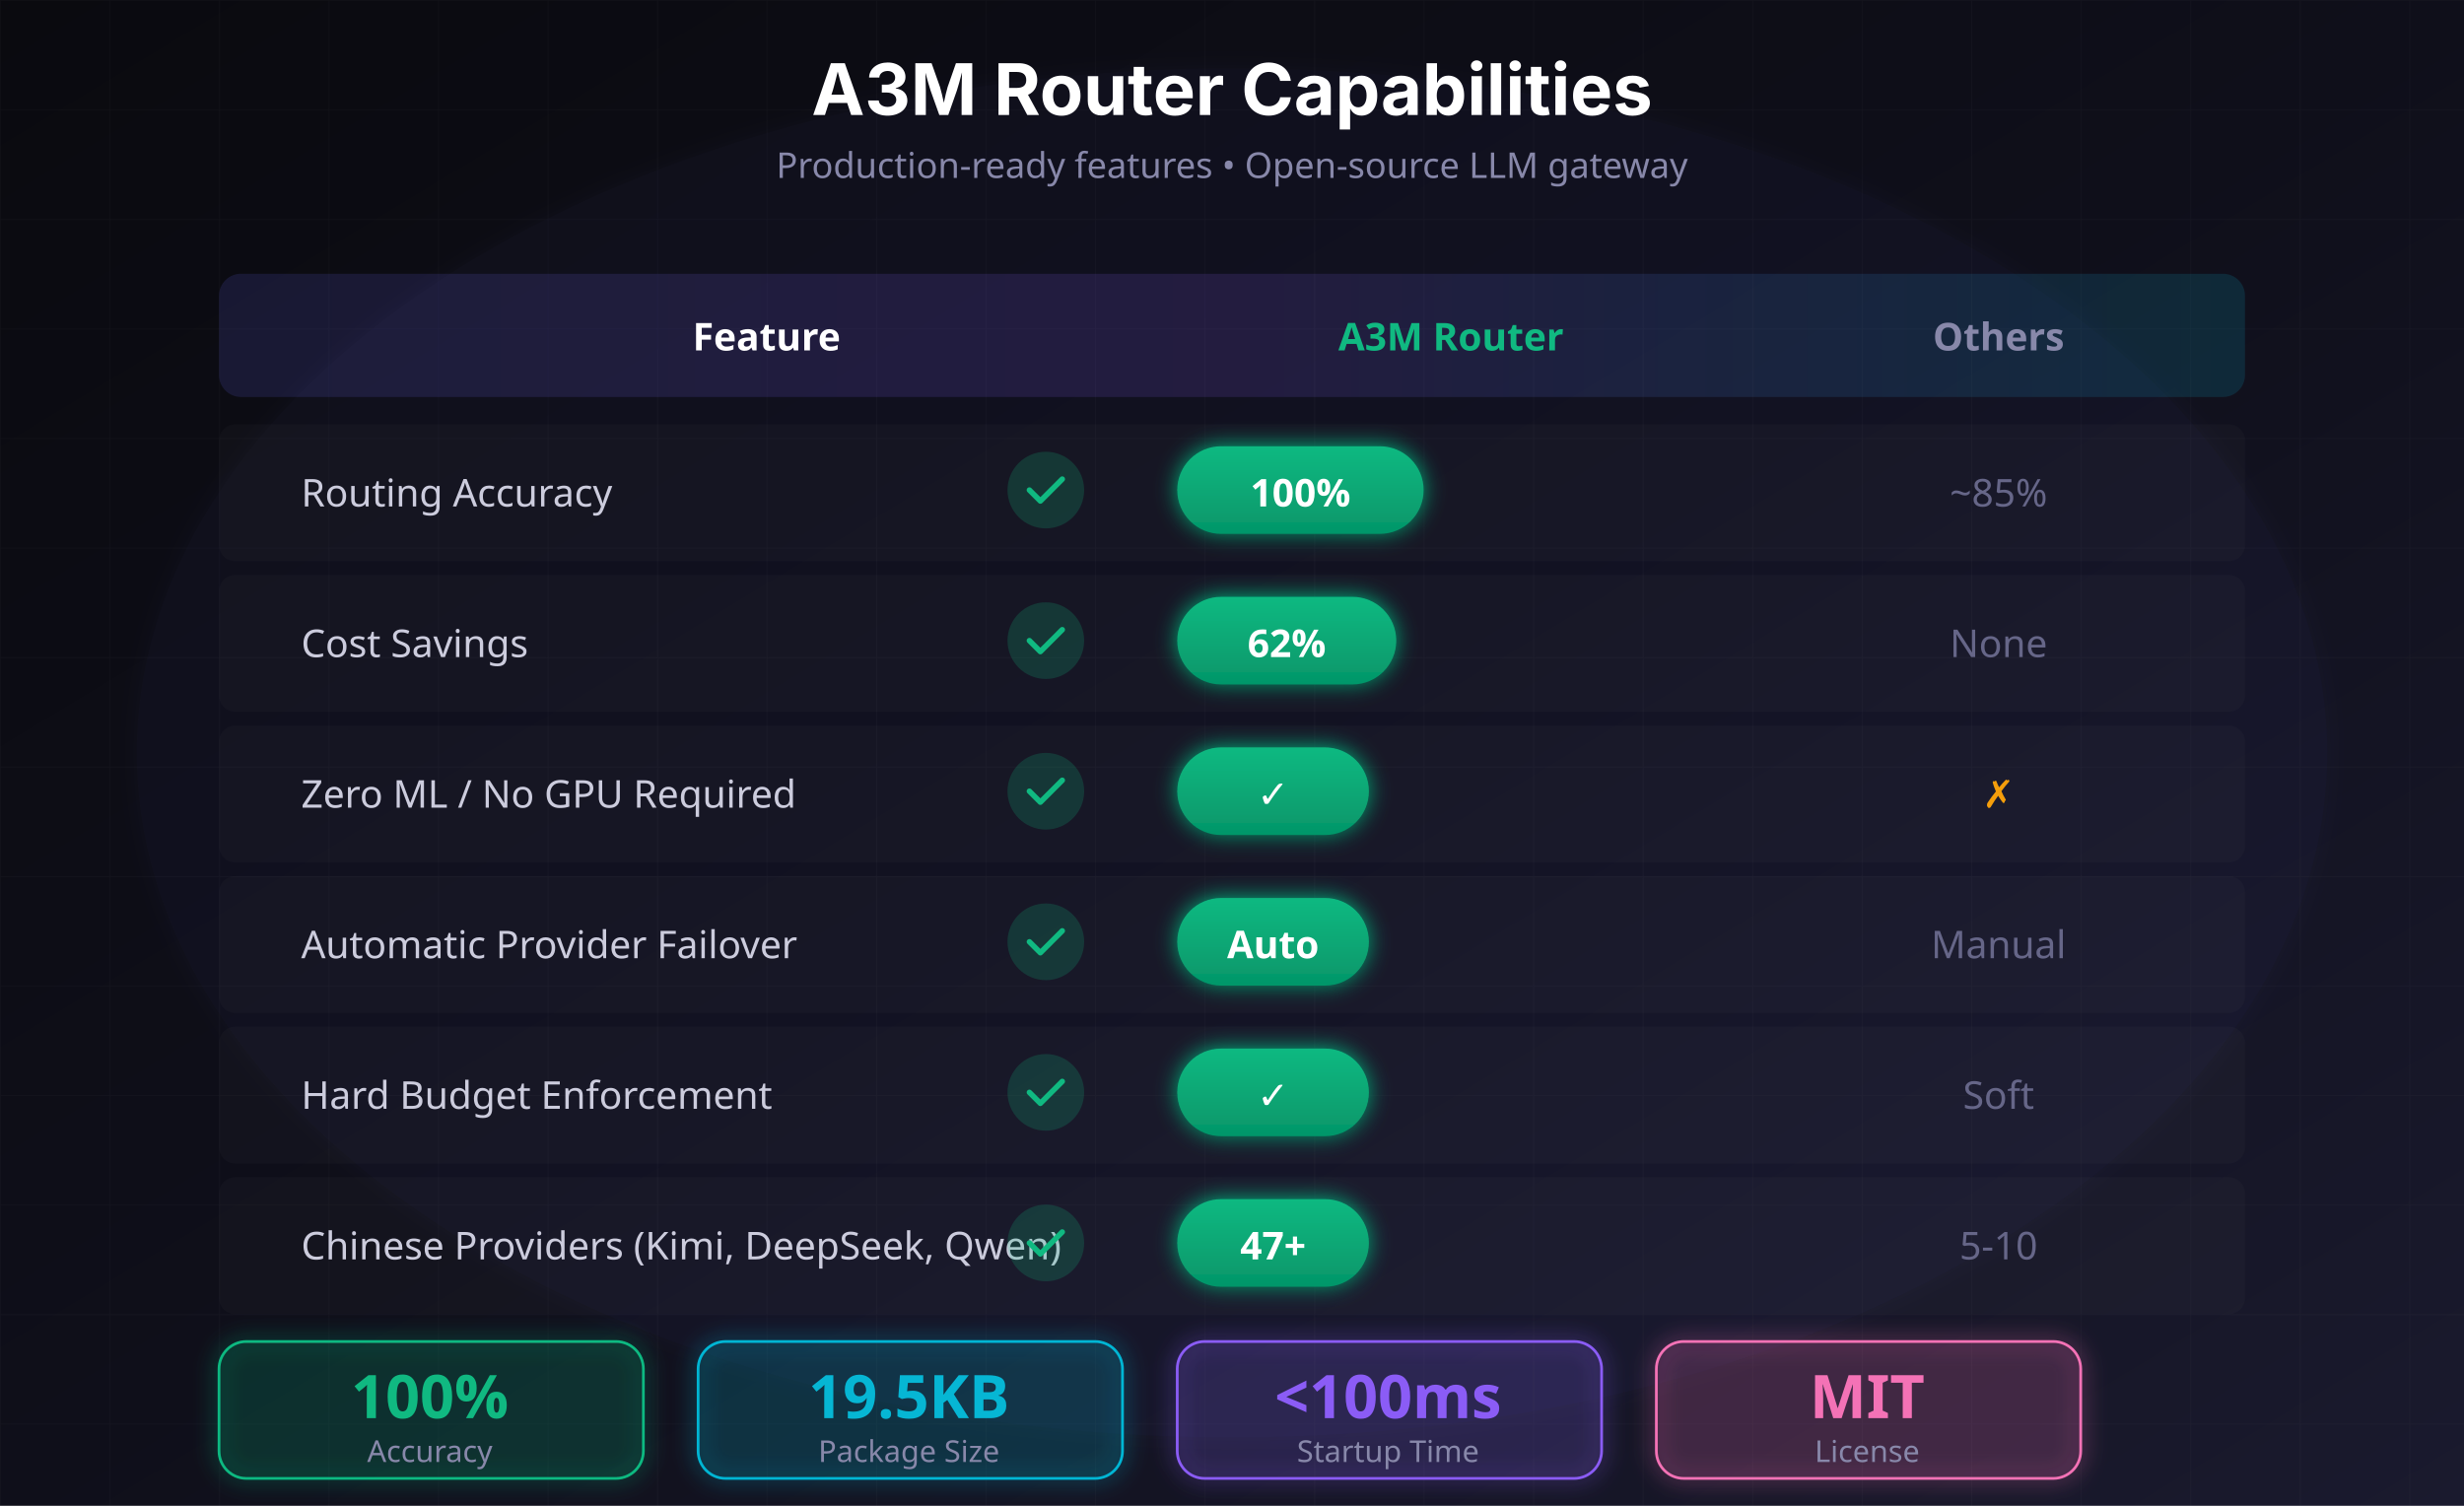
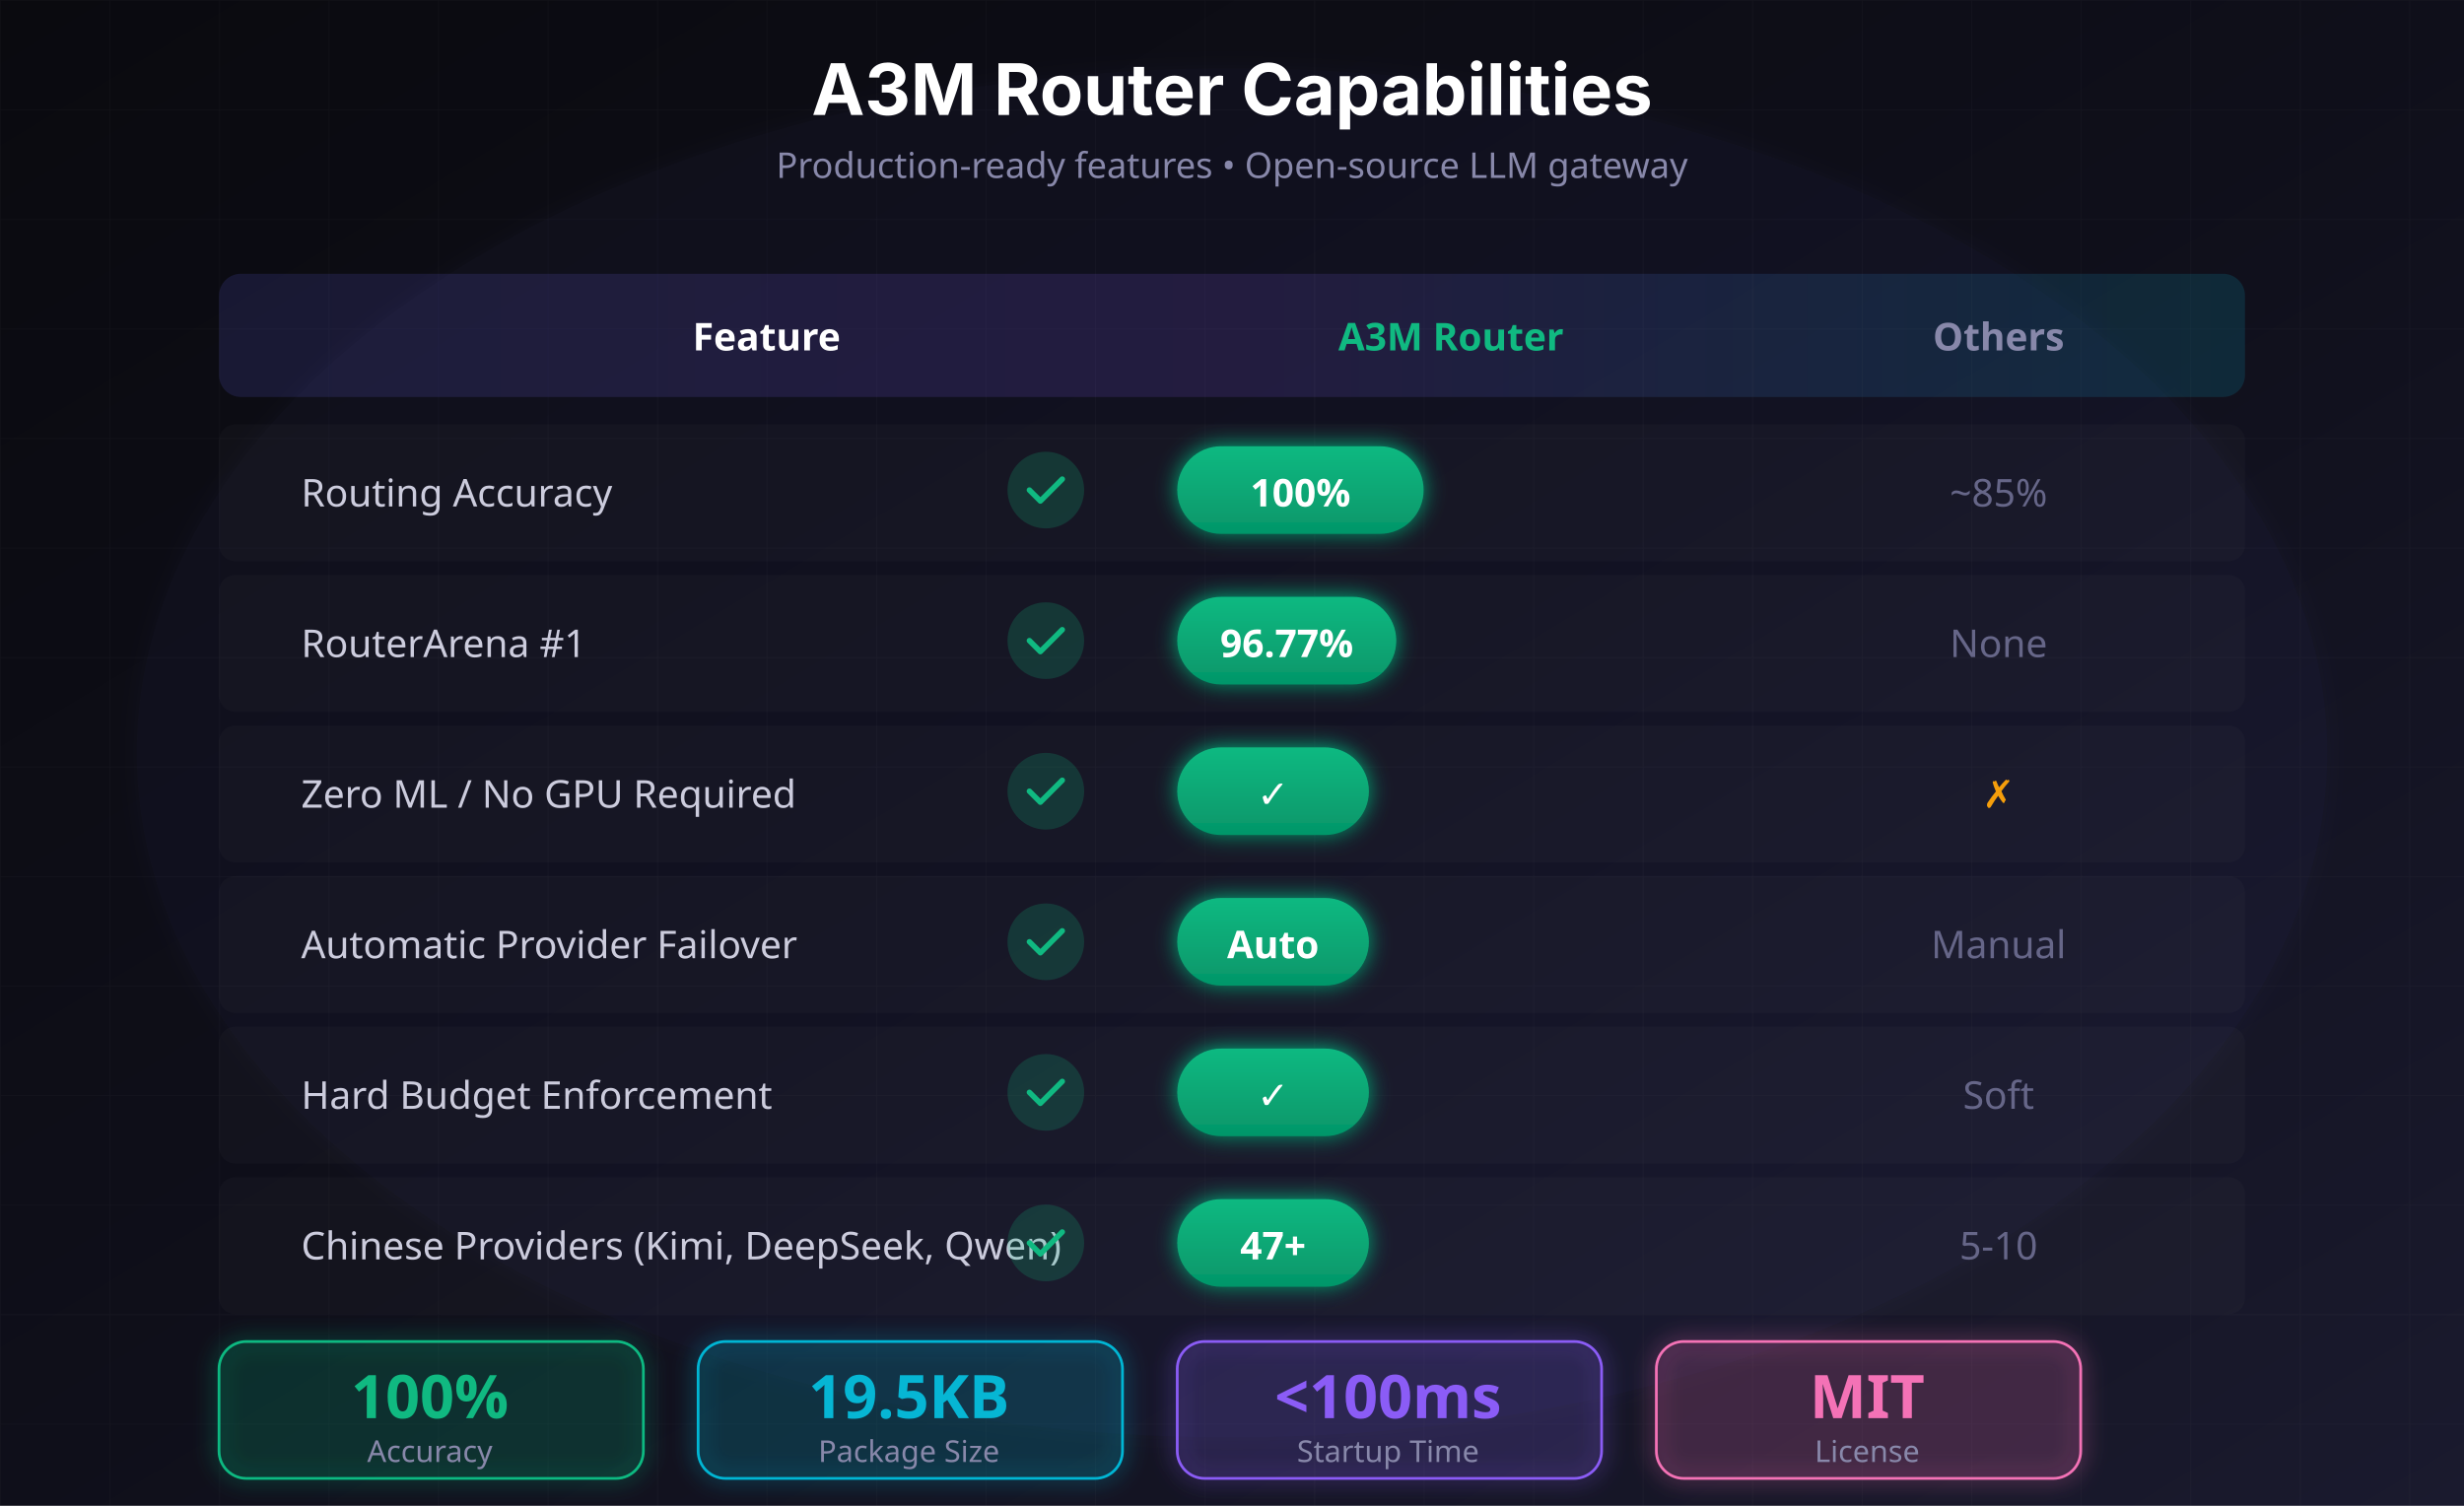
<svg xmlns="http://www.w3.org/2000/svg" viewBox="0 0 900 550" width="900" height="550">
  <defs>
    <linearGradient id="bg" x1="0%" y1="0%" x2="100%" y2="100%">
      <stop offset="0%" stop-color="#0a0a0f" />
      <stop offset="50%" stop-color="#0f0f1a" />
      <stop offset="100%" stop-color="#1a1a2e" />
    </linearGradient>
    <linearGradient id="headerGrad" x1="0%" y1="0%" x2="100%" y2="0%">
      <stop offset="0%" stop-color="#6366f1" />
      <stop offset="50%" stop-color="#8b5cf6" />
      <stop offset="100%" stop-color="#06b6d4" />
    </linearGradient>
    <linearGradient id="successGrad" x1="0%" y1="0%" x2="0%" y2="100%">
      <stop offset="0%" stop-color="#10b981">
        <animate attributeName="stop-color" values="#10b981;#34d399;#10b981" dur="2s" repeatCount="indefinite" />
      </stop>
      <stop offset="100%" stop-color="#059669" />
    </linearGradient>
    <linearGradient id="warnGrad" x1="0%" y1="0%" x2="0%" y2="100%">
      <stop offset="0%" stop-color="#f59e0b" />
      <stop offset="100%" stop-color="#d97706" />
    </linearGradient>
    <filter id="glow" x="-50%" y="-50%" width="200%" height="200%">
      <feGaussianBlur stdDeviation="4" result="blur" />
      <feMerge>
        <feMergeNode in="blur" />
        <feMergeNode in="SourceGraphic" />
      </feMerge>
    </filter>
    <filter id="glowIntense" x="-100%" y="-100%" width="300%" height="300%">
      <feGaussianBlur stdDeviation="6" result="blur" />
      <feMerge>
        <feMergeNode in="blur" />
        <feMergeNode in="SourceGraphic" />
      </feMerge>
    </filter>
    <pattern id="grid" width="40" height="40" patternUnits="userSpaceOnUse">
      <path d="M 40 0 L 0 0 0 40" fill="none" stroke="#ffffff" stroke-width="0.5" opacity="0.03" />
    </pattern>
  </defs>
  <style>
    @keyframes fadeIn { from { opacity: 0; transform: translateY(10px); } to { opacity: 1; transform: translateY(0); } }
    @keyframes slideIn { from { opacity: 0; transform: translateX(-20px); } to { opacity: 1; transform: translateX(0); } }
    @keyframes pulse { 0%, 100% { transform: scale(1); } 50% { transform: scale(1.05); } }
    @keyframes shimmer { 0% { background-position: -200% 0; } 100% { background-position: 200% 0; } }
    .header { animation: fadeIn 0.5s ease-out; }
    .row { animation: fadeIn 0.4s ease-out; animation-fill-mode: both; }
    .row:nth-child(1) { animation-delay: 0.1s; }
    .row:nth-child(2) { animation-delay: 0.15s; }
    .row:nth-child(3) { animation-delay: 0.2s; }
    .row:nth-child(4) { animation-delay: 0.25s; }
    .row:nth-child(5) { animation-delay: 0.3s; }
    .row:nth-child(6) { animation-delay: 0.35s; }
    .row:nth-child(7) { animation-delay: 0.4s; }
    .check { animation: pulse 2s ease-in-out infinite; }
    .metric { animation: fadeIn 0.6s ease-out; animation-fill-mode: both; }
    .metric:nth-child(1) { animation-delay: 0.5s; }
    .metric:nth-child(2) { animation-delay: 0.6s; }
    .metric:nth-child(3) { animation-delay: 0.7s; }
    .metric:nth-child(4) { animation-delay: 0.8s; }
  </style>
  <rect width="900" height="550" fill="url(#bg)" />
  <rect width="900" height="550" fill="url(#grid)" />
  <ellipse cx="450" cy="275" rx="400" ry="250" fill="#6366f1" opacity="0.04" filter="url(#glow)" />
  <g class="header">
    <text x="450" y="42" text-anchor="middle" fill="#ffffff" font-family="system-ui,-apple-system,sans-serif" font-size="26" font-weight="700">
      A3M Router Capabilities
    </text>
    <text x="450" y="65" text-anchor="middle" fill="#8888aa" font-family="system-ui,sans-serif" font-size="13">
      Production-ready features • Open-source LLM gateway
    </text>
  </g>
  <g transform="translate(80, 100)">
    <rect x="0" y="0" width="740" height="45" rx="8" fill="url(#headerGrad)" fill-opacity="0.15" />
    <text x="200" y="28" text-anchor="middle" fill="#ffffff" font-family="system-ui,sans-serif" font-size="14" font-weight="700">Feature</text>
    <text x="450" y="28" text-anchor="middle" fill="#10b981" font-family="system-ui,sans-serif" font-size="14" font-weight="700">A3M Router</text>
    <text x="650" y="28" text-anchor="middle" fill="#8888aa" font-family="system-ui,sans-serif" font-size="14" font-weight="700">Others</text>
    <g class="row" transform="translate(0, 55)">
      <rect x="0" y="0" width="740" height="50" rx="6" fill="#ffffff" fill-opacity="0.02" />
      <text x="30" y="30" fill="#ccccdd" font-family="system-ui,sans-serif" font-size="14">Routing Accuracy</text>
      <g transform="translate(350)">
        <rect x="0" y="8" width="90" height="32" rx="16" fill="url(#successGrad)" filter="url(#glow)" />
        <text x="45" y="30" text-anchor="middle" fill="#ffffff" font-family="system-ui,sans-serif" font-size="14" font-weight="700">100%</text>
      </g>
      <text x="650" y="30" text-anchor="middle" fill="#666688" font-family="system-ui,sans-serif" font-size="14">~85%</text>
      <g transform="translate(290, 12)" class="check">
        <circle cx="12" cy="12" r="14" fill="#10b981" fill-opacity="0.2" />
        <path d="M6,12 L10,16 L18,8" stroke="#10b981" stroke-width="2" fill="none" stroke-linecap="round" stroke-linejoin="round" />
      </g>
    </g>
    <g class="row" transform="translate(0, 110)">
      <rect x="0" y="0" width="740" height="50" rx="6" fill="#ffffff" fill-opacity="0.02" />
-       <text x="30" y="30" fill="#ccccdd" font-family="system-ui,sans-serif" font-size="14">Cost Savings</text>
+       <text x="30" y="30" fill="#ccccdd" font-family="system-ui,sans-serif" font-size="14">RouterArena #1</text>
      <g transform="translate(350)">
        <rect x="0" y="8" width="80" height="32" rx="16" fill="url(#successGrad)" filter="url(#glow)" />
-         <text x="40" y="30" text-anchor="middle" fill="#ffffff" font-family="system-ui,sans-serif" font-size="14" font-weight="700">62%</text>
+         <text x="40" y="30" text-anchor="middle" fill="#ffffff" font-family="system-ui,sans-serif" font-size="14" font-weight="700">96.77%</text>
      </g>
      <text x="650" y="30" text-anchor="middle" fill="#666688" font-family="system-ui,sans-serif" font-size="14">None</text>
      <g transform="translate(290, 12)" class="check">
        <circle cx="12" cy="12" r="14" fill="#10b981" fill-opacity="0.2" />
        <path d="M6,12 L10,16 L18,8" stroke="#10b981" stroke-width="2" fill="none" stroke-linecap="round" stroke-linejoin="round" />
      </g>
    </g>
    <g class="row" transform="translate(0, 165)">
      <rect x="0" y="0" width="740" height="50" rx="6" fill="#ffffff" fill-opacity="0.02" />
      <text x="30" y="30" fill="#ccccdd" font-family="system-ui,sans-serif" font-size="14">Zero ML / No GPU Required</text>
      <g transform="translate(350)">
        <rect x="0" y="8" width="70" height="32" rx="16" fill="url(#successGrad)" filter="url(#glow)" />
        <text x="35" y="30" text-anchor="middle" fill="#ffffff" font-family="system-ui,sans-serif" font-size="14" font-weight="700">✓</text>
      </g>
      <text x="650" y="30" text-anchor="middle" fill="#f59e0b" font-family="system-ui,sans-serif" font-size="14">✗</text>
      <g transform="translate(290, 12)" class="check">
        <circle cx="12" cy="12" r="14" fill="#10b981" fill-opacity="0.2" />
        <path d="M6,12 L10,16 L18,8" stroke="#10b981" stroke-width="2" fill="none" stroke-linecap="round" stroke-linejoin="round" />
      </g>
    </g>
    <g class="row" transform="translate(0, 220)">
      <rect x="0" y="0" width="740" height="50" rx="6" fill="#ffffff" fill-opacity="0.02" />
      <text x="30" y="30" fill="#ccccdd" font-family="system-ui,sans-serif" font-size="14">Automatic Provider Failover</text>
      <g transform="translate(350)">
        <rect x="0" y="8" width="70" height="32" rx="16" fill="url(#successGrad)" filter="url(#glow)" />
        <text x="35" y="30" text-anchor="middle" fill="#ffffff" font-family="system-ui,sans-serif" font-size="14" font-weight="700">Auto</text>
      </g>
      <text x="650" y="30" text-anchor="middle" fill="#666688" font-family="system-ui,sans-serif" font-size="14">Manual</text>
      <g transform="translate(290, 12)" class="check">
        <circle cx="12" cy="12" r="14" fill="#10b981" fill-opacity="0.2" />
        <path d="M6,12 L10,16 L18,8" stroke="#10b981" stroke-width="2" fill="none" stroke-linecap="round" stroke-linejoin="round" />
      </g>
    </g>
    <g class="row" transform="translate(0, 275)">
      <rect x="0" y="0" width="740" height="50" rx="6" fill="#ffffff" fill-opacity="0.02" />
      <text x="30" y="30" fill="#ccccdd" font-family="system-ui,sans-serif" font-size="14">Hard Budget Enforcement</text>
      <g transform="translate(350)">
        <rect x="0" y="8" width="70" height="32" rx="16" fill="url(#successGrad)" filter="url(#glow)" />
        <text x="35" y="30" text-anchor="middle" fill="#ffffff" font-family="system-ui,sans-serif" font-size="14" font-weight="700">✓</text>
      </g>
      <text x="650" y="30" text-anchor="middle" fill="#666688" font-family="system-ui,sans-serif" font-size="14">Soft</text>
      <g transform="translate(290, 12)" class="check">
        <circle cx="12" cy="12" r="14" fill="#10b981" fill-opacity="0.2" />
        <path d="M6,12 L10,16 L18,8" stroke="#10b981" stroke-width="2" fill="none" stroke-linecap="round" stroke-linejoin="round" />
      </g>
    </g>
    <g class="row" transform="translate(0, 330)">
      <rect x="0" y="0" width="740" height="50" rx="6" fill="#ffffff" fill-opacity="0.02" />
      <text x="30" y="30" fill="#ccccdd" font-family="system-ui,sans-serif" font-size="14">Chinese Providers (Kimi, DeepSeek, Qwen)</text>
      <g transform="translate(350)">
        <rect x="0" y="8" width="70" height="32" rx="16" fill="url(#successGrad)" filter="url(#glow)" />
        <text x="35" y="30" text-anchor="middle" fill="#ffffff" font-family="system-ui,sans-serif" font-size="14" font-weight="700">47+</text>
      </g>
      <text x="650" y="30" text-anchor="middle" fill="#666688" font-family="system-ui,sans-serif" font-size="14">5-10</text>
      <g transform="translate(290, 12)" class="check">
        <circle cx="12" cy="12" r="14" fill="#10b981" fill-opacity="0.2" />
        <path d="M6,12 L10,16 L18,8" stroke="#10b981" stroke-width="2" fill="none" stroke-linecap="round" stroke-linejoin="round" />
      </g>
    </g>
  </g>
  <g transform="translate(80, 490)">
    <g class="metric">
      <rect x="0" y="0" width="155" height="50" rx="10" fill="#10b981" fill-opacity="0.1" stroke="#10b981" stroke-width="1" filter="url(#glow)" />
      <text x="77" y="28" text-anchor="middle" fill="#10b981" font-family="system-ui,sans-serif" font-size="22" font-weight="800">100%</text>
      <text x="77" y="44" text-anchor="middle" fill="#8888aa" font-family="system-ui,sans-serif" font-size="11">Accuracy</text>
    </g>
    <g class="metric">
      <rect x="175" y="0" width="155" height="50" rx="10" fill="#06b6d4" fill-opacity="0.1" stroke="#06b6d4" stroke-width="1" filter="url(#glow)" />
      <text x="252" y="28" text-anchor="middle" fill="#06b6d4" font-family="system-ui,sans-serif" font-size="22" font-weight="800">19.5KB</text>
      <text x="252" y="44" text-anchor="middle" fill="#8888aa" font-family="system-ui,sans-serif" font-size="11">Package Size</text>
    </g>
    <g class="metric">
      <rect x="350" y="0" width="155" height="50" rx="10" fill="#8b5cf6" fill-opacity="0.1" stroke="#8b5cf6" stroke-width="1" filter="url(#glow)" />
      <text x="427" y="28" text-anchor="middle" fill="#8b5cf6" font-family="system-ui,sans-serif" font-size="22" font-weight="800">&lt;100ms</text>
      <text x="427" y="44" text-anchor="middle" fill="#8888aa" font-family="system-ui,sans-serif" font-size="11">Startup Time</text>
    </g>
    <g class="metric">
      <rect x="525" y="0" width="155" height="50" rx="10" fill="#f472b6" fill-opacity="0.1" stroke="#f472b6" stroke-width="1" filter="url(#glow)" />
      <text x="602" y="28" text-anchor="middle" fill="#f472b6" font-family="system-ui,sans-serif" font-size="22" font-weight="800">MIT</text>
      <text x="602" y="44" text-anchor="middle" fill="#8888aa" font-family="system-ui,sans-serif" font-size="11">License</text>
    </g>
  </g>
</svg>
